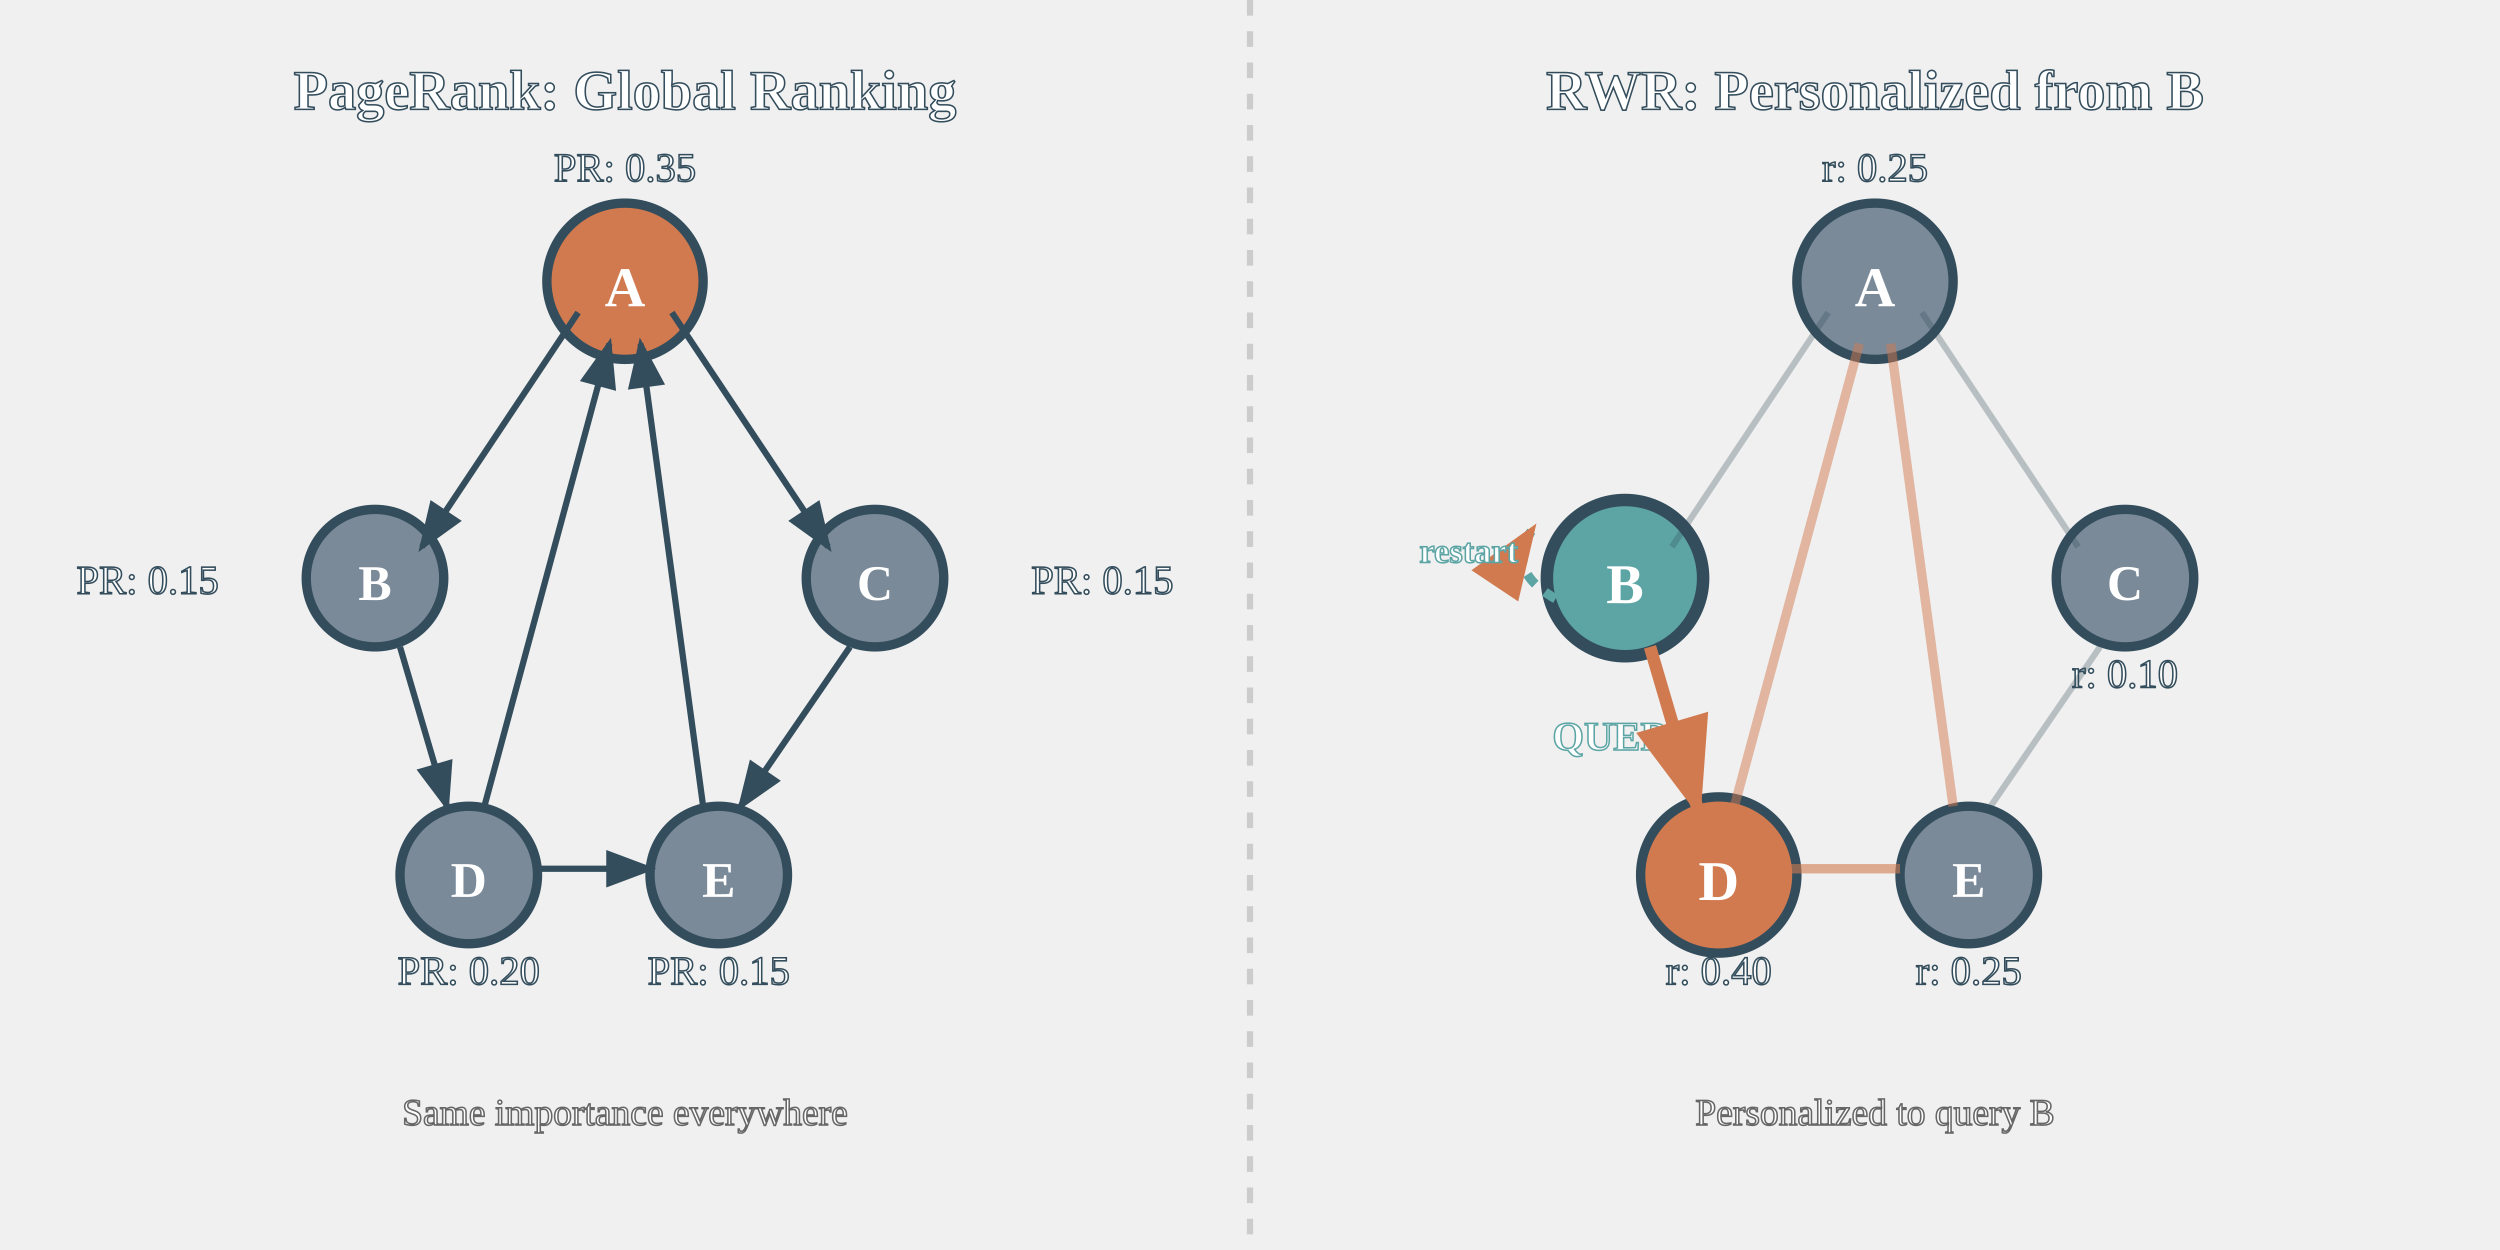
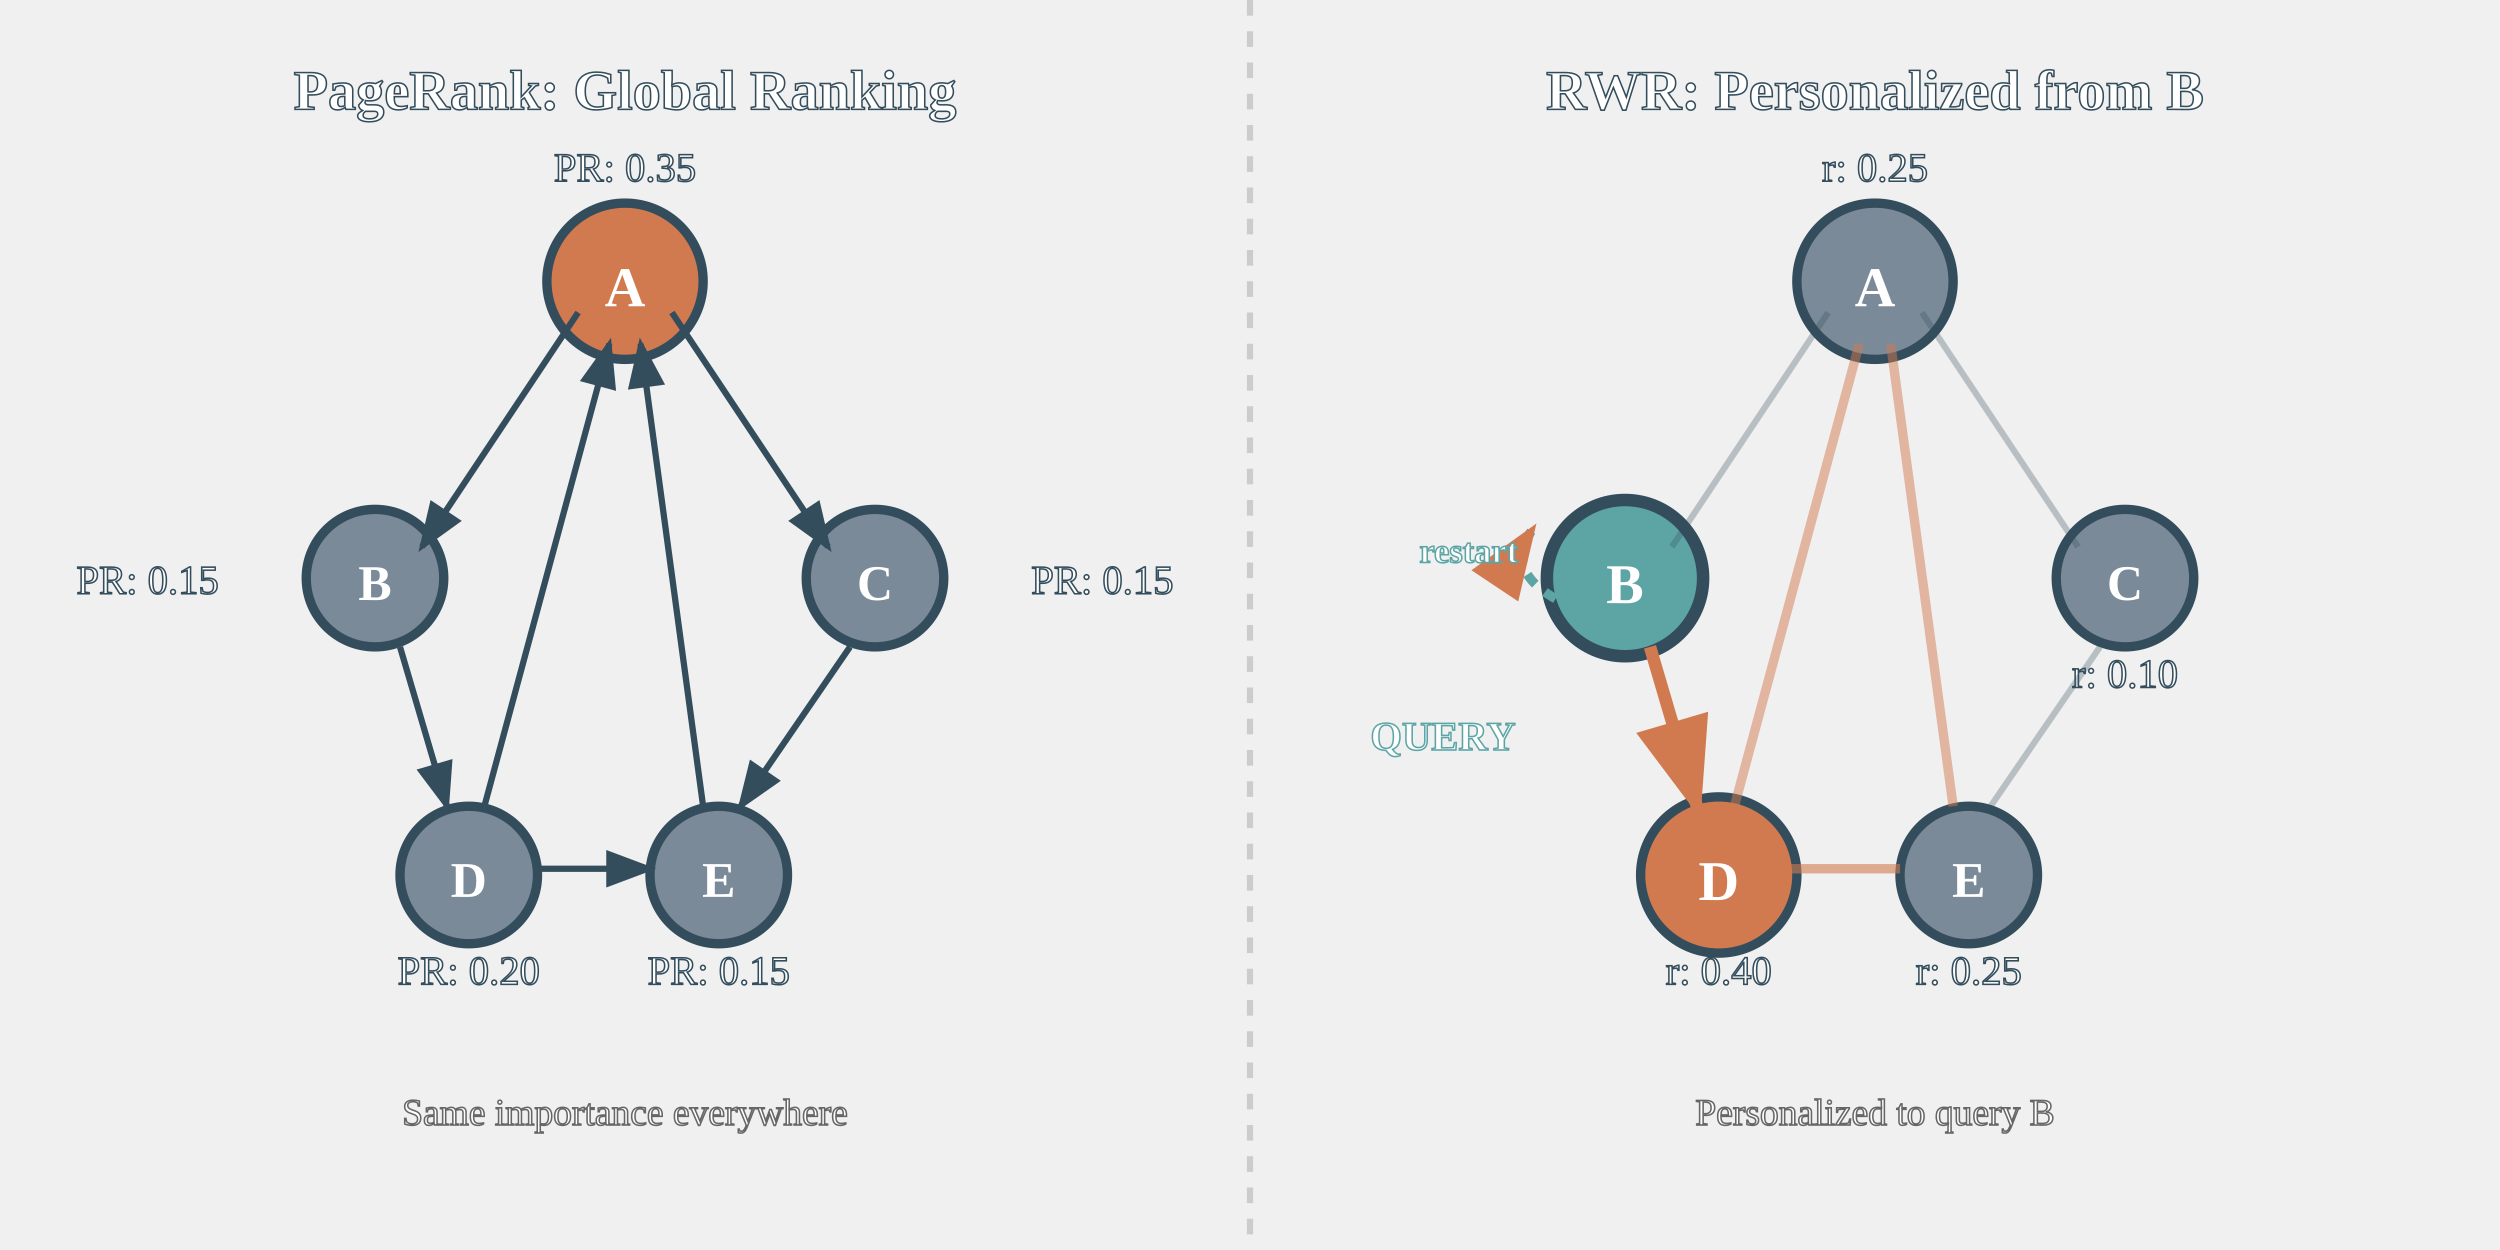
<svg xmlns="http://www.w3.org/2000/svg" width="800" height="400" viewBox="0 0 800 400">
  <text x="200" y="35" text-anchor="middle" font-size="18" font-weight="bold" fill="white" stroke="#334d5c" stroke-width="0.5">PageRank: Global Ranking</text>
  <circle cx="200" cy="90" r="25" fill="#d17a4f" stroke="#334d5c" stroke-width="3" />
  <text x="200" y="98" text-anchor="middle" fill="white" font-size="18" font-weight="bold">A</text>
  <text x="200" y="58" text-anchor="middle" fill="white" stroke="#334d5c" stroke-width="0.5" font-size="13">PR: 0.35</text>
  <circle cx="120" cy="185" r="22" fill="#7a8a99" stroke="#334d5c" stroke-width="3" />
  <text x="120" y="192" text-anchor="middle" fill="white" font-size="16" font-weight="bold">B</text>
  <text x="70" y="190" text-anchor="end" fill="white" stroke="#334d5c" stroke-width="0.5" font-size="13">PR: 0.15</text>
  <circle cx="280" cy="185" r="22" fill="#7a8a99" stroke="#334d5c" stroke-width="3" />
  <text x="280" y="192" text-anchor="middle" fill="white" font-size="16" font-weight="bold">C</text>
  <text x="330" y="190" text-anchor="start" fill="white" stroke="#334d5c" stroke-width="0.5" font-size="13">PR: 0.15</text>
  <circle cx="150" cy="280" r="22" fill="#7a8a99" stroke="#334d5c" stroke-width="3" />
  <text x="150" y="287" text-anchor="middle" fill="white" font-size="16" font-weight="bold">D</text>
  <text x="150" y="315" text-anchor="middle" fill="white" stroke="#334d5c" stroke-width="0.5" font-size="13">PR: 0.20</text>
  <circle cx="230" cy="280" r="22" fill="#7a8a99" stroke="#334d5c" stroke-width="3" />
  <text x="230" y="287" text-anchor="middle" fill="white" font-size="16" font-weight="bold">E</text>
  <text x="230" y="315" text-anchor="middle" fill="white" stroke="#334d5c" stroke-width="0.5" font-size="13">PR: 0.15</text>
  <defs>
    <marker id="arrow-pr" markerWidth="8" markerHeight="8" refX="7" refY="3" orient="auto">
      <polygon points="0 0, 8 3, 0 6" fill="#334d5c" />
    </marker>
  </defs>
  <path d="M 185 100 L 135 175" stroke="#334d5c" stroke-width="2" marker-end="url(#arrow-pr)" />
  <path d="M 215 100 L 265 175" stroke="#334d5c" stroke-width="2" marker-end="url(#arrow-pr)" />
  <path d="M 128 207 L 143 258" stroke="#334d5c" stroke-width="2" marker-end="url(#arrow-pr)" />
  <path d="M 272 207 L 237 258" stroke="#334d5c" stroke-width="2" marker-end="url(#arrow-pr)" />
  <path d="M 172 278 L 208 278" stroke="#334d5c" stroke-width="2" marker-end="url(#arrow-pr)" />
  <path d="M 155 258 L 195 110" stroke="#334d5c" stroke-width="2" marker-end="url(#arrow-pr)" />
  <path d="M 225 258 L 205 110" stroke="#334d5c" stroke-width="2" marker-end="url(#arrow-pr)" />
  <text x="200" y="360" text-anchor="middle" fill="white" stroke="#666" stroke-width="0.5" font-size="12">Same importance everywhere</text>
  <line x1="400" y1="0" x2="400" y2="400" stroke="#ccc" stroke-width="2" stroke-dasharray="5,5" />
  <text x="600" y="35" text-anchor="middle" font-size="18" font-weight="bold" fill="white" stroke="#334d5c" stroke-width="0.5">RWR: Personalized from B</text>
  <circle cx="600" cy="90" r="25" fill="#7a8a99" stroke="#334d5c" stroke-width="3" />
  <text x="600" y="98" text-anchor="middle" fill="white" font-size="18" font-weight="bold">A</text>
  <text x="600" y="58" text-anchor="middle" fill="white" stroke="#334d5c" stroke-width="0.5" font-size="13">r: 0.25</text>
  <circle cx="520" cy="185" r="25" fill="#5da5a5" stroke="#334d5c" stroke-width="4" />
  <text x="520" y="193" text-anchor="middle" fill="white" font-size="18" font-weight="bold">B</text>
-   <text x="520" y="240" text-anchor="middle" fill="white" stroke="#5da5a5" stroke-width="0.5" font-size="13" font-weight="bold">QUERY</text>
+   <text x="485" y="240" text-anchor="end" fill="white" stroke="#5da5a5" stroke-width="0.5" font-size="13" font-weight="bold">QUERY</text>
  <circle cx="680" cy="185" r="22" fill="#7a8a99" stroke="#334d5c" stroke-width="3" />
  <text x="680" y="192" text-anchor="middle" fill="white" font-size="16" font-weight="bold">C</text>
  <text x="680" y="220" text-anchor="middle" fill="white" stroke="#334d5c" stroke-width="0.5" font-size="13">r: 0.10</text>
  <circle cx="550" cy="280" r="25" fill="#d17a4f" stroke="#334d5c" stroke-width="3" />
  <text x="550" y="288" text-anchor="middle" fill="white" font-size="18" font-weight="bold">D</text>
  <text x="550" y="315" text-anchor="middle" fill="white" stroke="#334d5c" stroke-width="0.5" font-size="13">r: 0.40</text>
  <circle cx="630" cy="280" r="22" fill="#7a8a99" stroke="#334d5c" stroke-width="3" />
  <text x="630" y="287" text-anchor="middle" fill="white" font-size="16" font-weight="bold">E</text>
  <text x="630" y="315" text-anchor="middle" fill="white" stroke="#334d5c" stroke-width="0.5" font-size="13">r: 0.25</text>
  <defs>
    <marker id="arrow-rwr" markerWidth="8" markerHeight="8" refX="7" refY="3" orient="auto">
      <polygon points="0 0, 8 3, 0 6" fill="#d17a4f" />
    </marker>
  </defs>
  <path d="M 585 100 L 535 175" stroke="#334d5c" stroke-width="2" opacity="0.3" />
  <path d="M 615 100 L 665 175" stroke="#334d5c" stroke-width="2" opacity="0.3" />
  <path d="M 528 207 L 543 258" stroke="#d17a4f" stroke-width="4" marker-end="url(#arrow-rwr)" />
  <path d="M 672 207 L 637 258" stroke="#334d5c" stroke-width="2" opacity="0.3" />
  <path d="M 572 278 L 608 278" stroke="#d17a4f" stroke-width="3" opacity="0.6" />
  <path d="M 555 258 L 595 110" stroke="#d17a4f" stroke-width="3" opacity="0.5" />
  <path d="M 625 258 L 605 110" stroke="#d17a4f" stroke-width="3" opacity="0.5" />
  <path d="M 505 195 Q 480 185 490 170" stroke="#5da5a5" stroke-width="3" fill="none" marker-end="url(#arrow-rwr)" stroke-dasharray="4,4" />
  <text x="470" y="180" text-anchor="middle" fill="white" stroke="#5da5a5" stroke-width="0.5" font-size="11" font-weight="bold">restart</text>
  <text x="600" y="360" text-anchor="middle" fill="white" stroke="#666" stroke-width="0.5" font-size="12">Personalized to query B</text>
</svg>
